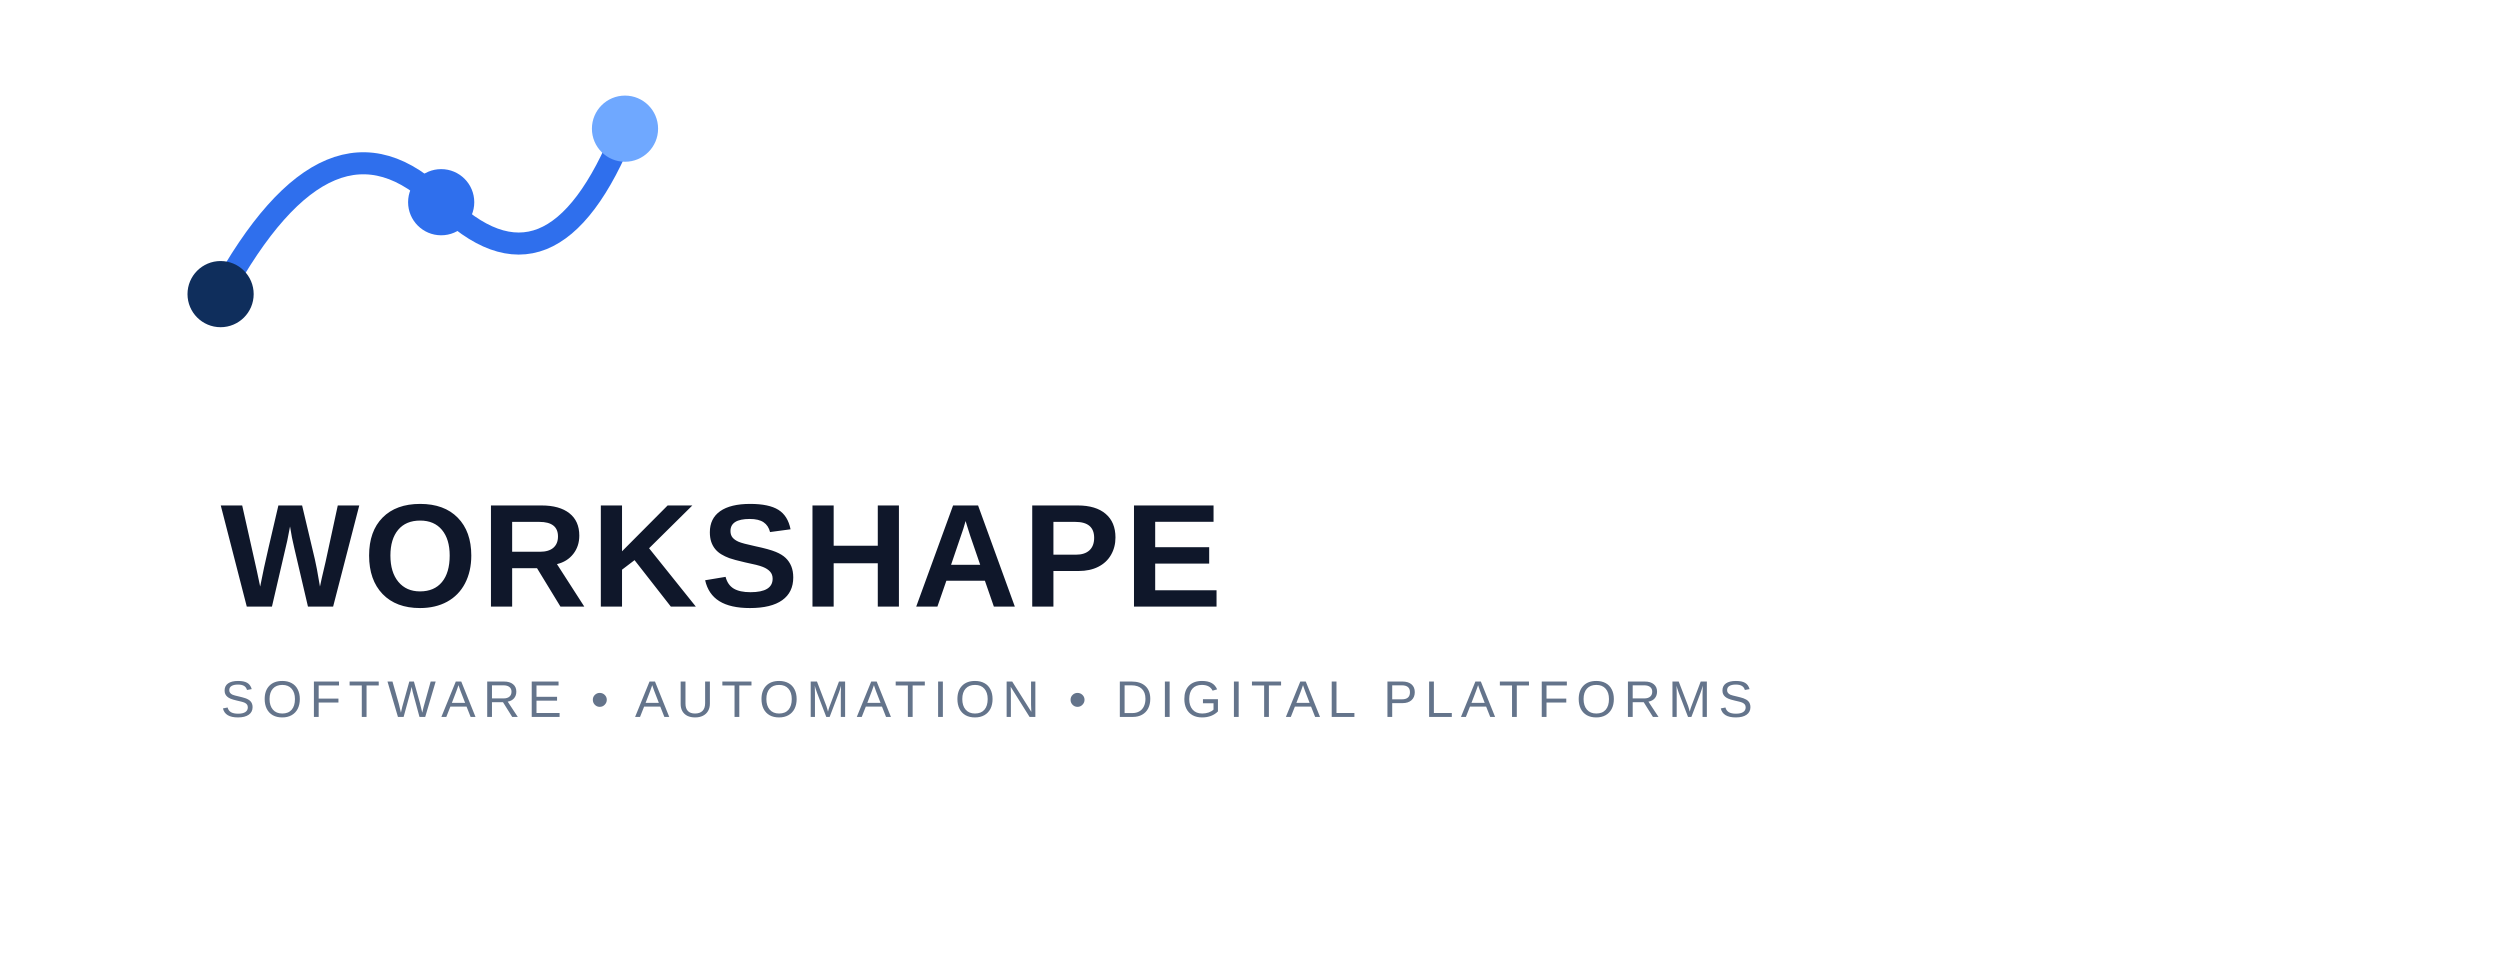
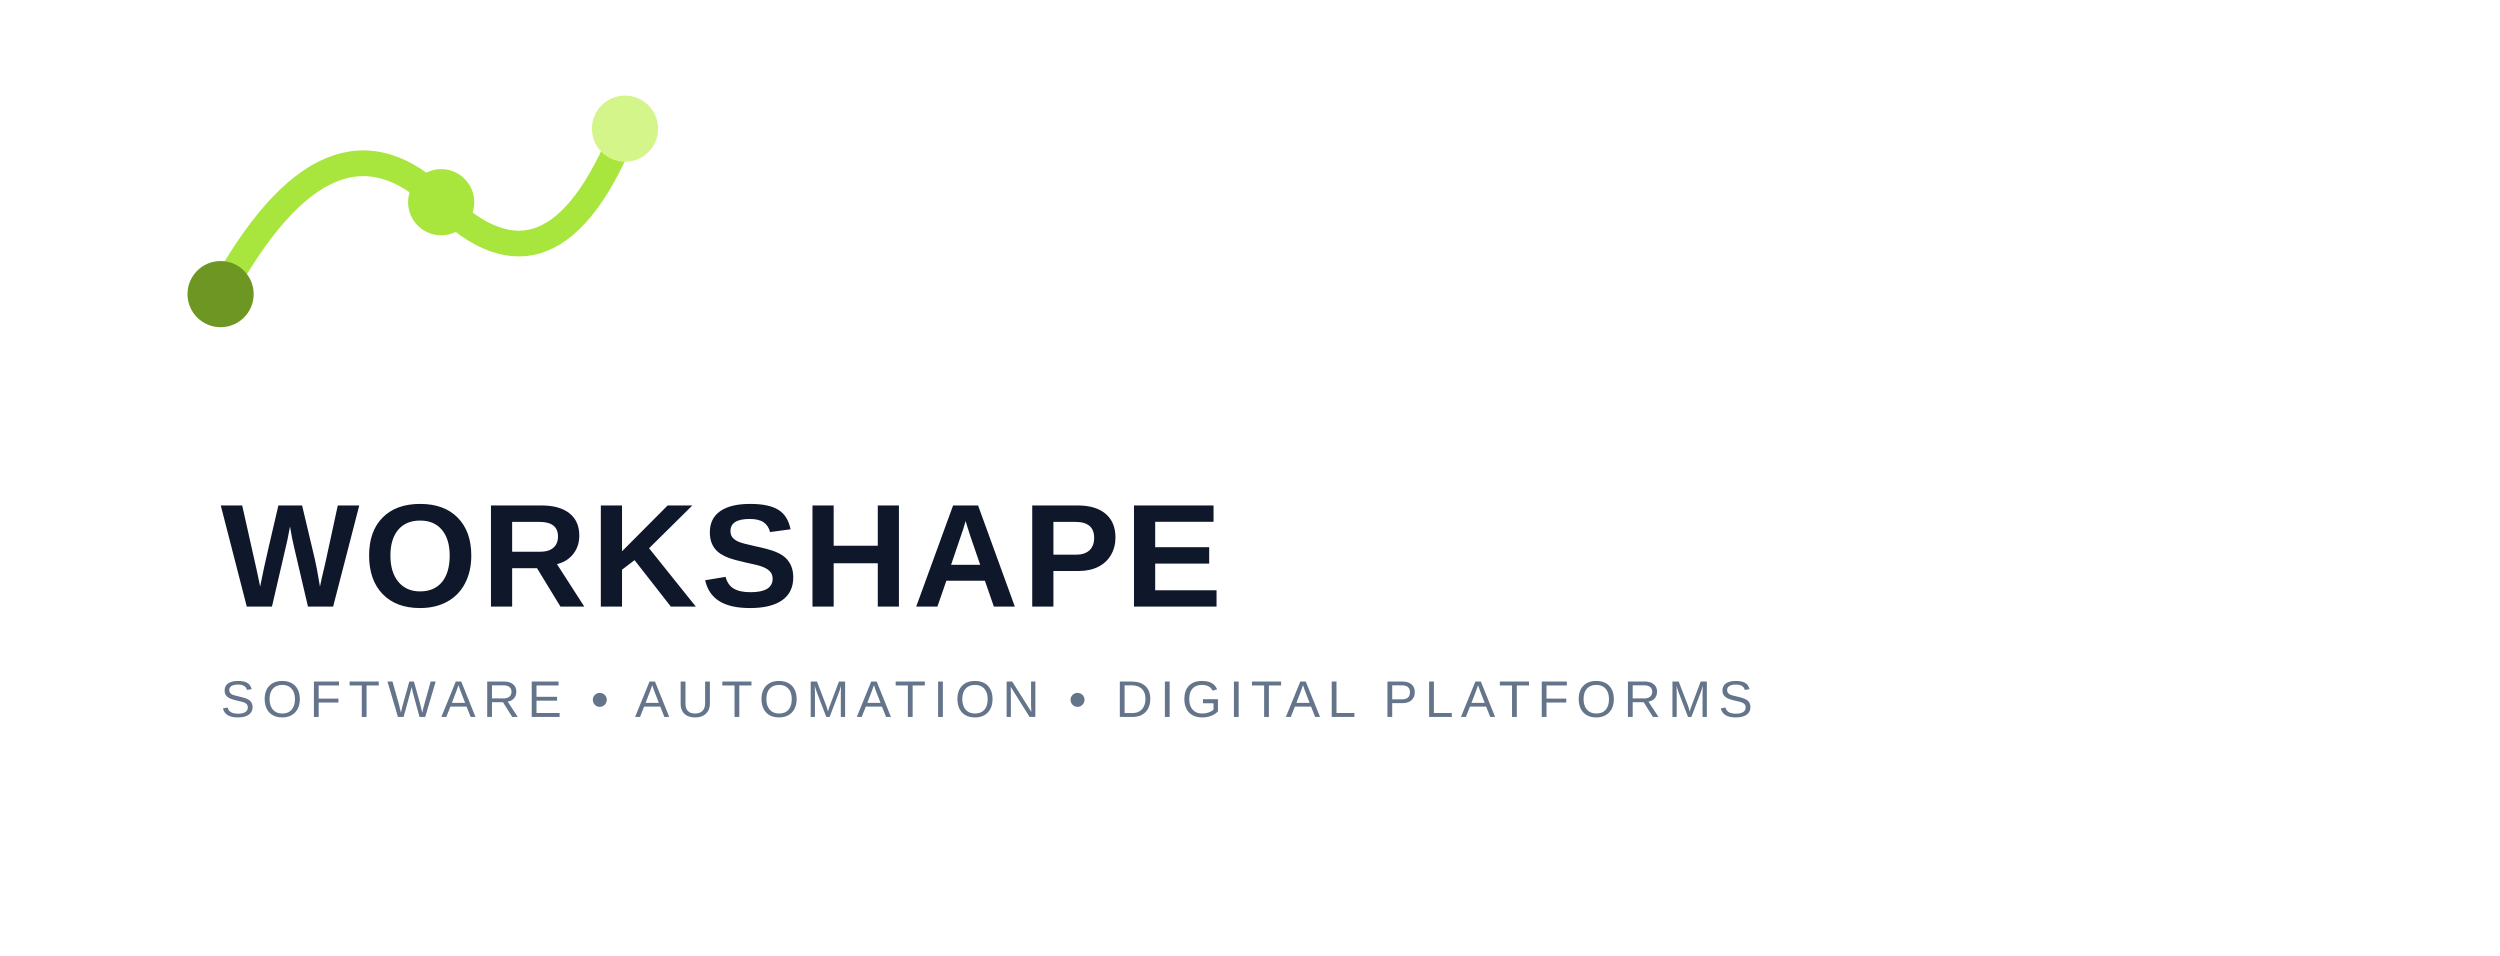
<svg xmlns="http://www.w3.org/2000/svg" viewBox="0 0 680 260" width="680" height="260" role="img" aria-labelledby="title desc">
  <g transform="translate(60,25)">
-     <path d="M0 55 Q30 0 60 30 Q90 60 110 10" fill="none" stroke="#2F6FED" stroke-width="6" stroke-linecap="round" />
-     <circle cx="0" cy="55" r="9" fill="#0F2E5C" />
-     <circle cx="60" cy="30" r="9" fill="#2F6FED" />
-     <circle cx="110" cy="10" r="9" fill="#6FA8FF" />
+     <path d="M0 55 Q30 0 60 30 Q90 60 110 10" fill="none" stroke="#A8E63D" stroke-width="7" stroke-linecap="round" />
+     <circle cx="0" cy="55" r="9" fill="#6E9622" />
+     <circle cx="60" cy="30" r="9" fill="#A8E63D" />
+     <circle cx="110" cy="10" r="9" fill="#D4F58A" />
  </g>
  <text x="60" y="165" font-family="Poppins, 'Segoe UI', Arial, sans-serif" font-size="40" font-weight="600" letter-spacing="1" fill="#0F172A">WORKSHAPE</text>
  <text x="60" y="195" font-family="'Segoe UI', Arial, sans-serif" font-size="14" letter-spacing="2" fill="#64748B">SOFTWARE • AUTOMATION • DIGITAL PLATFORMS</text>
</svg>
